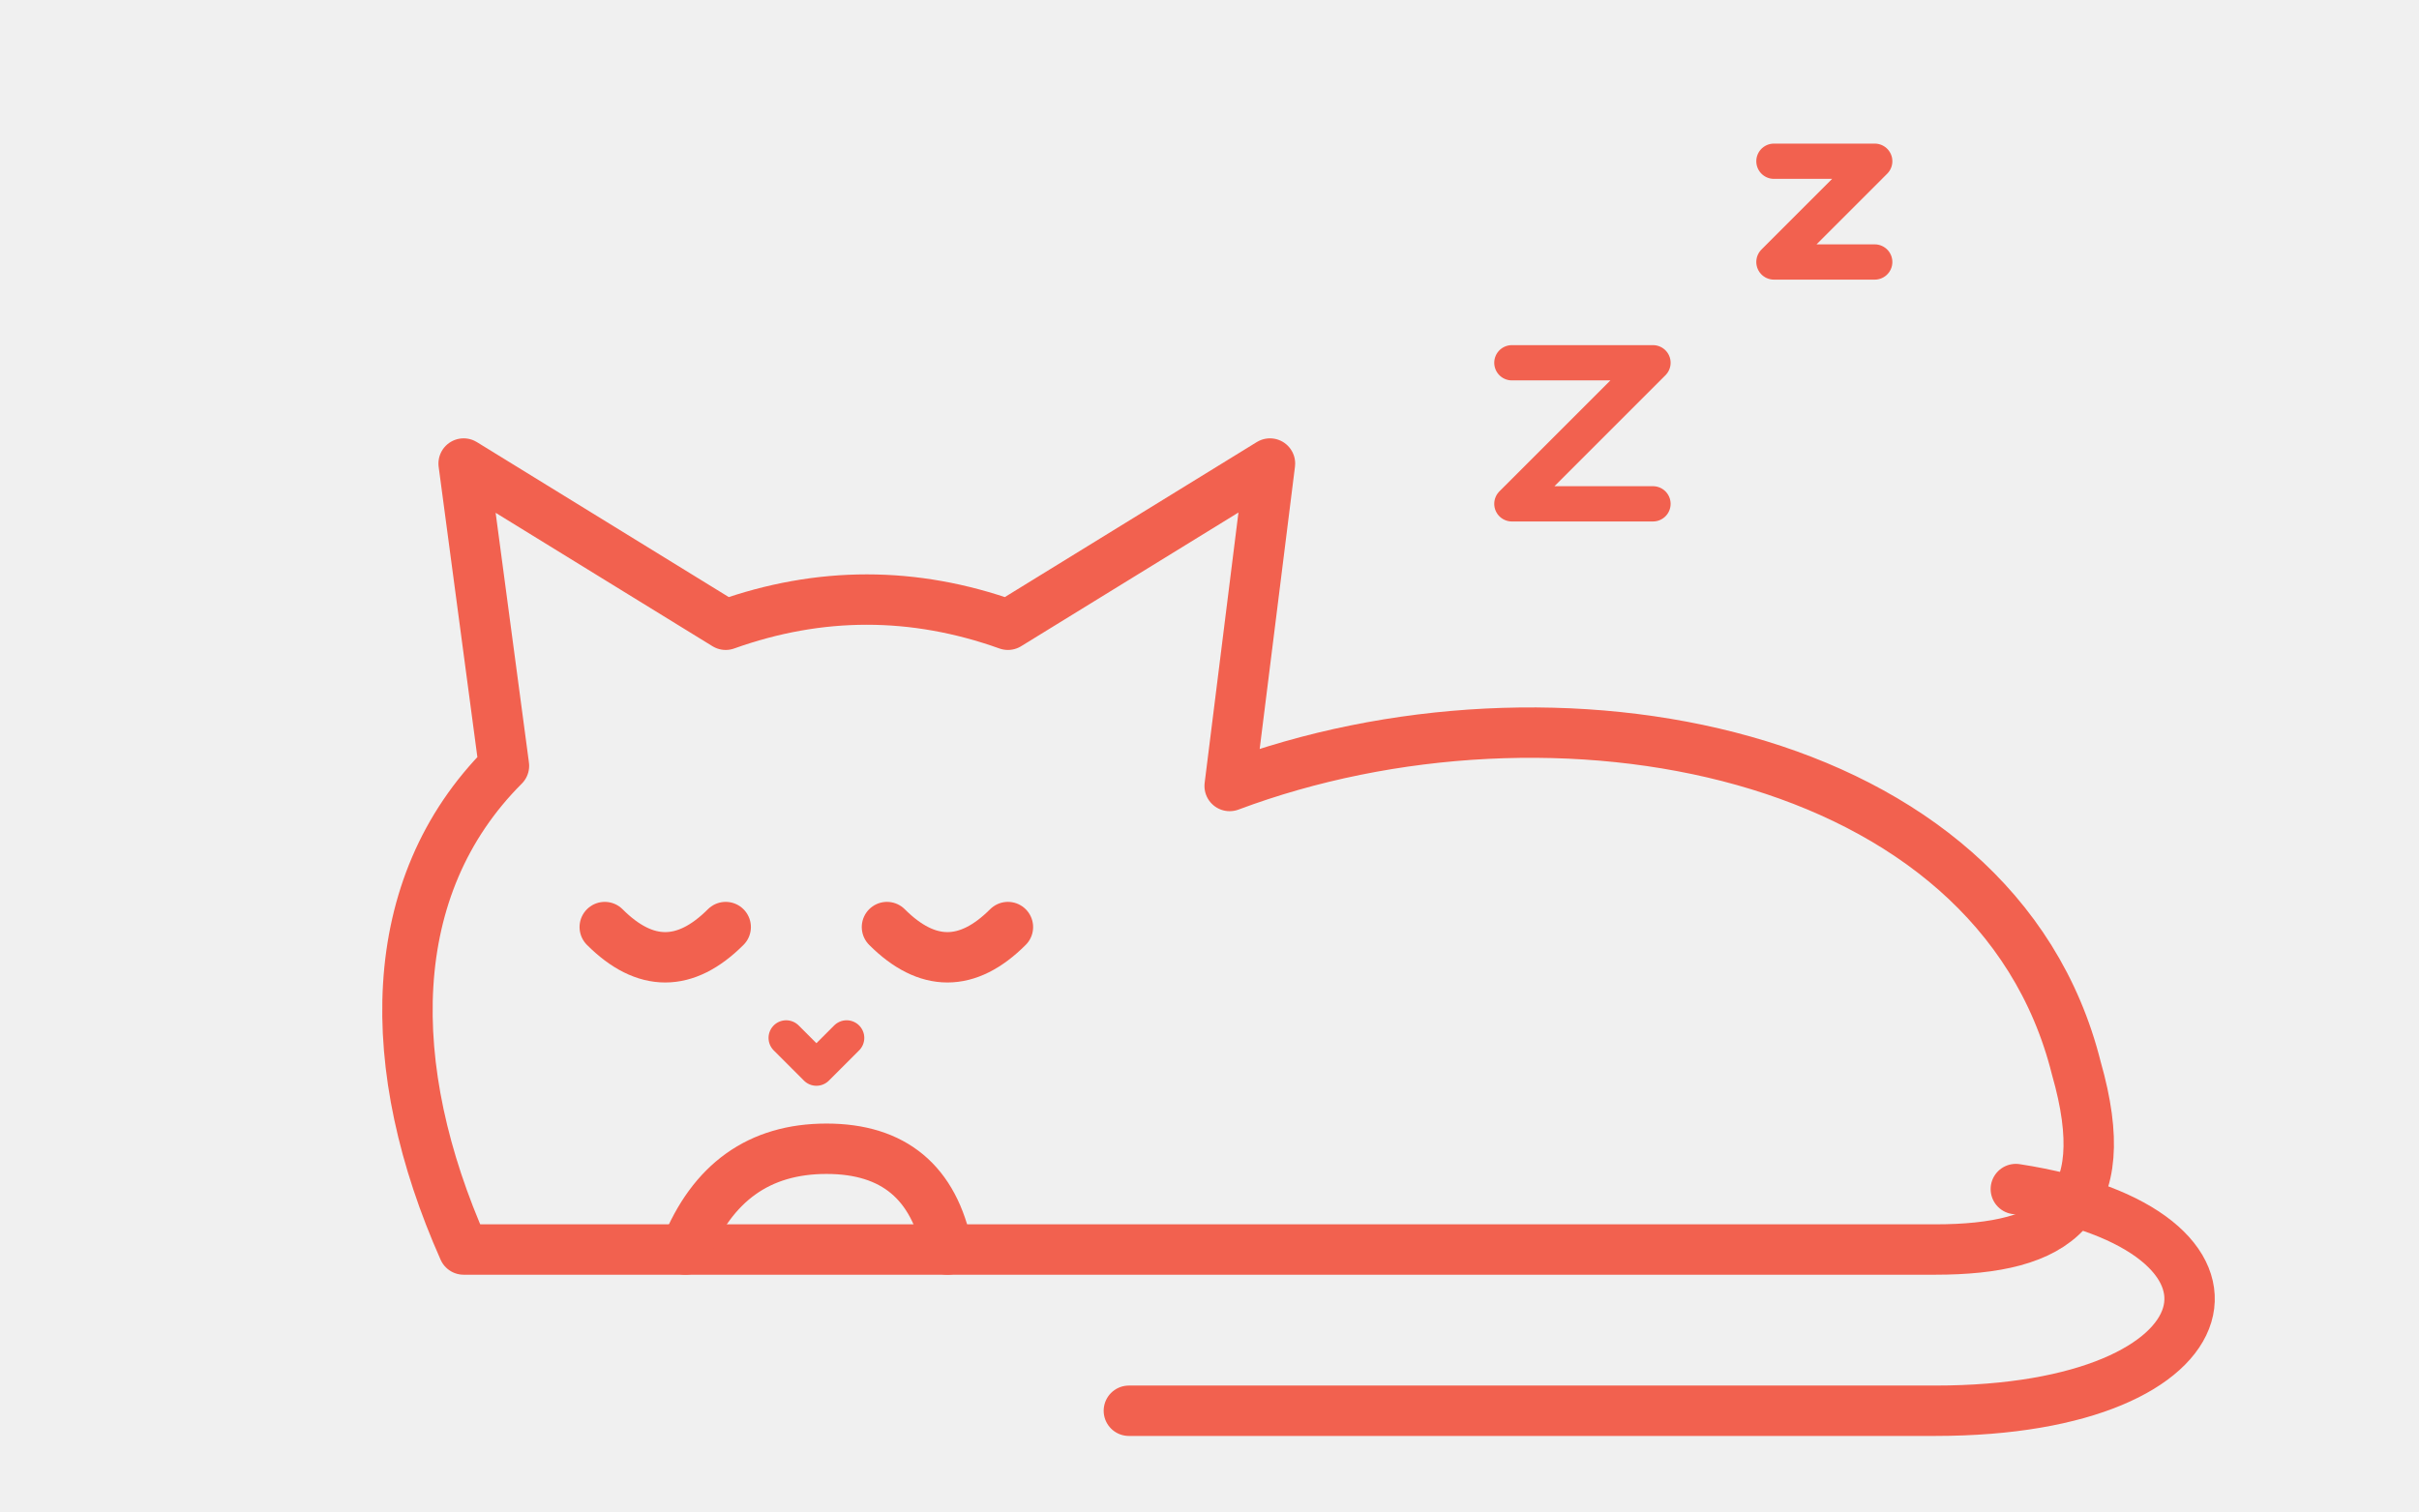
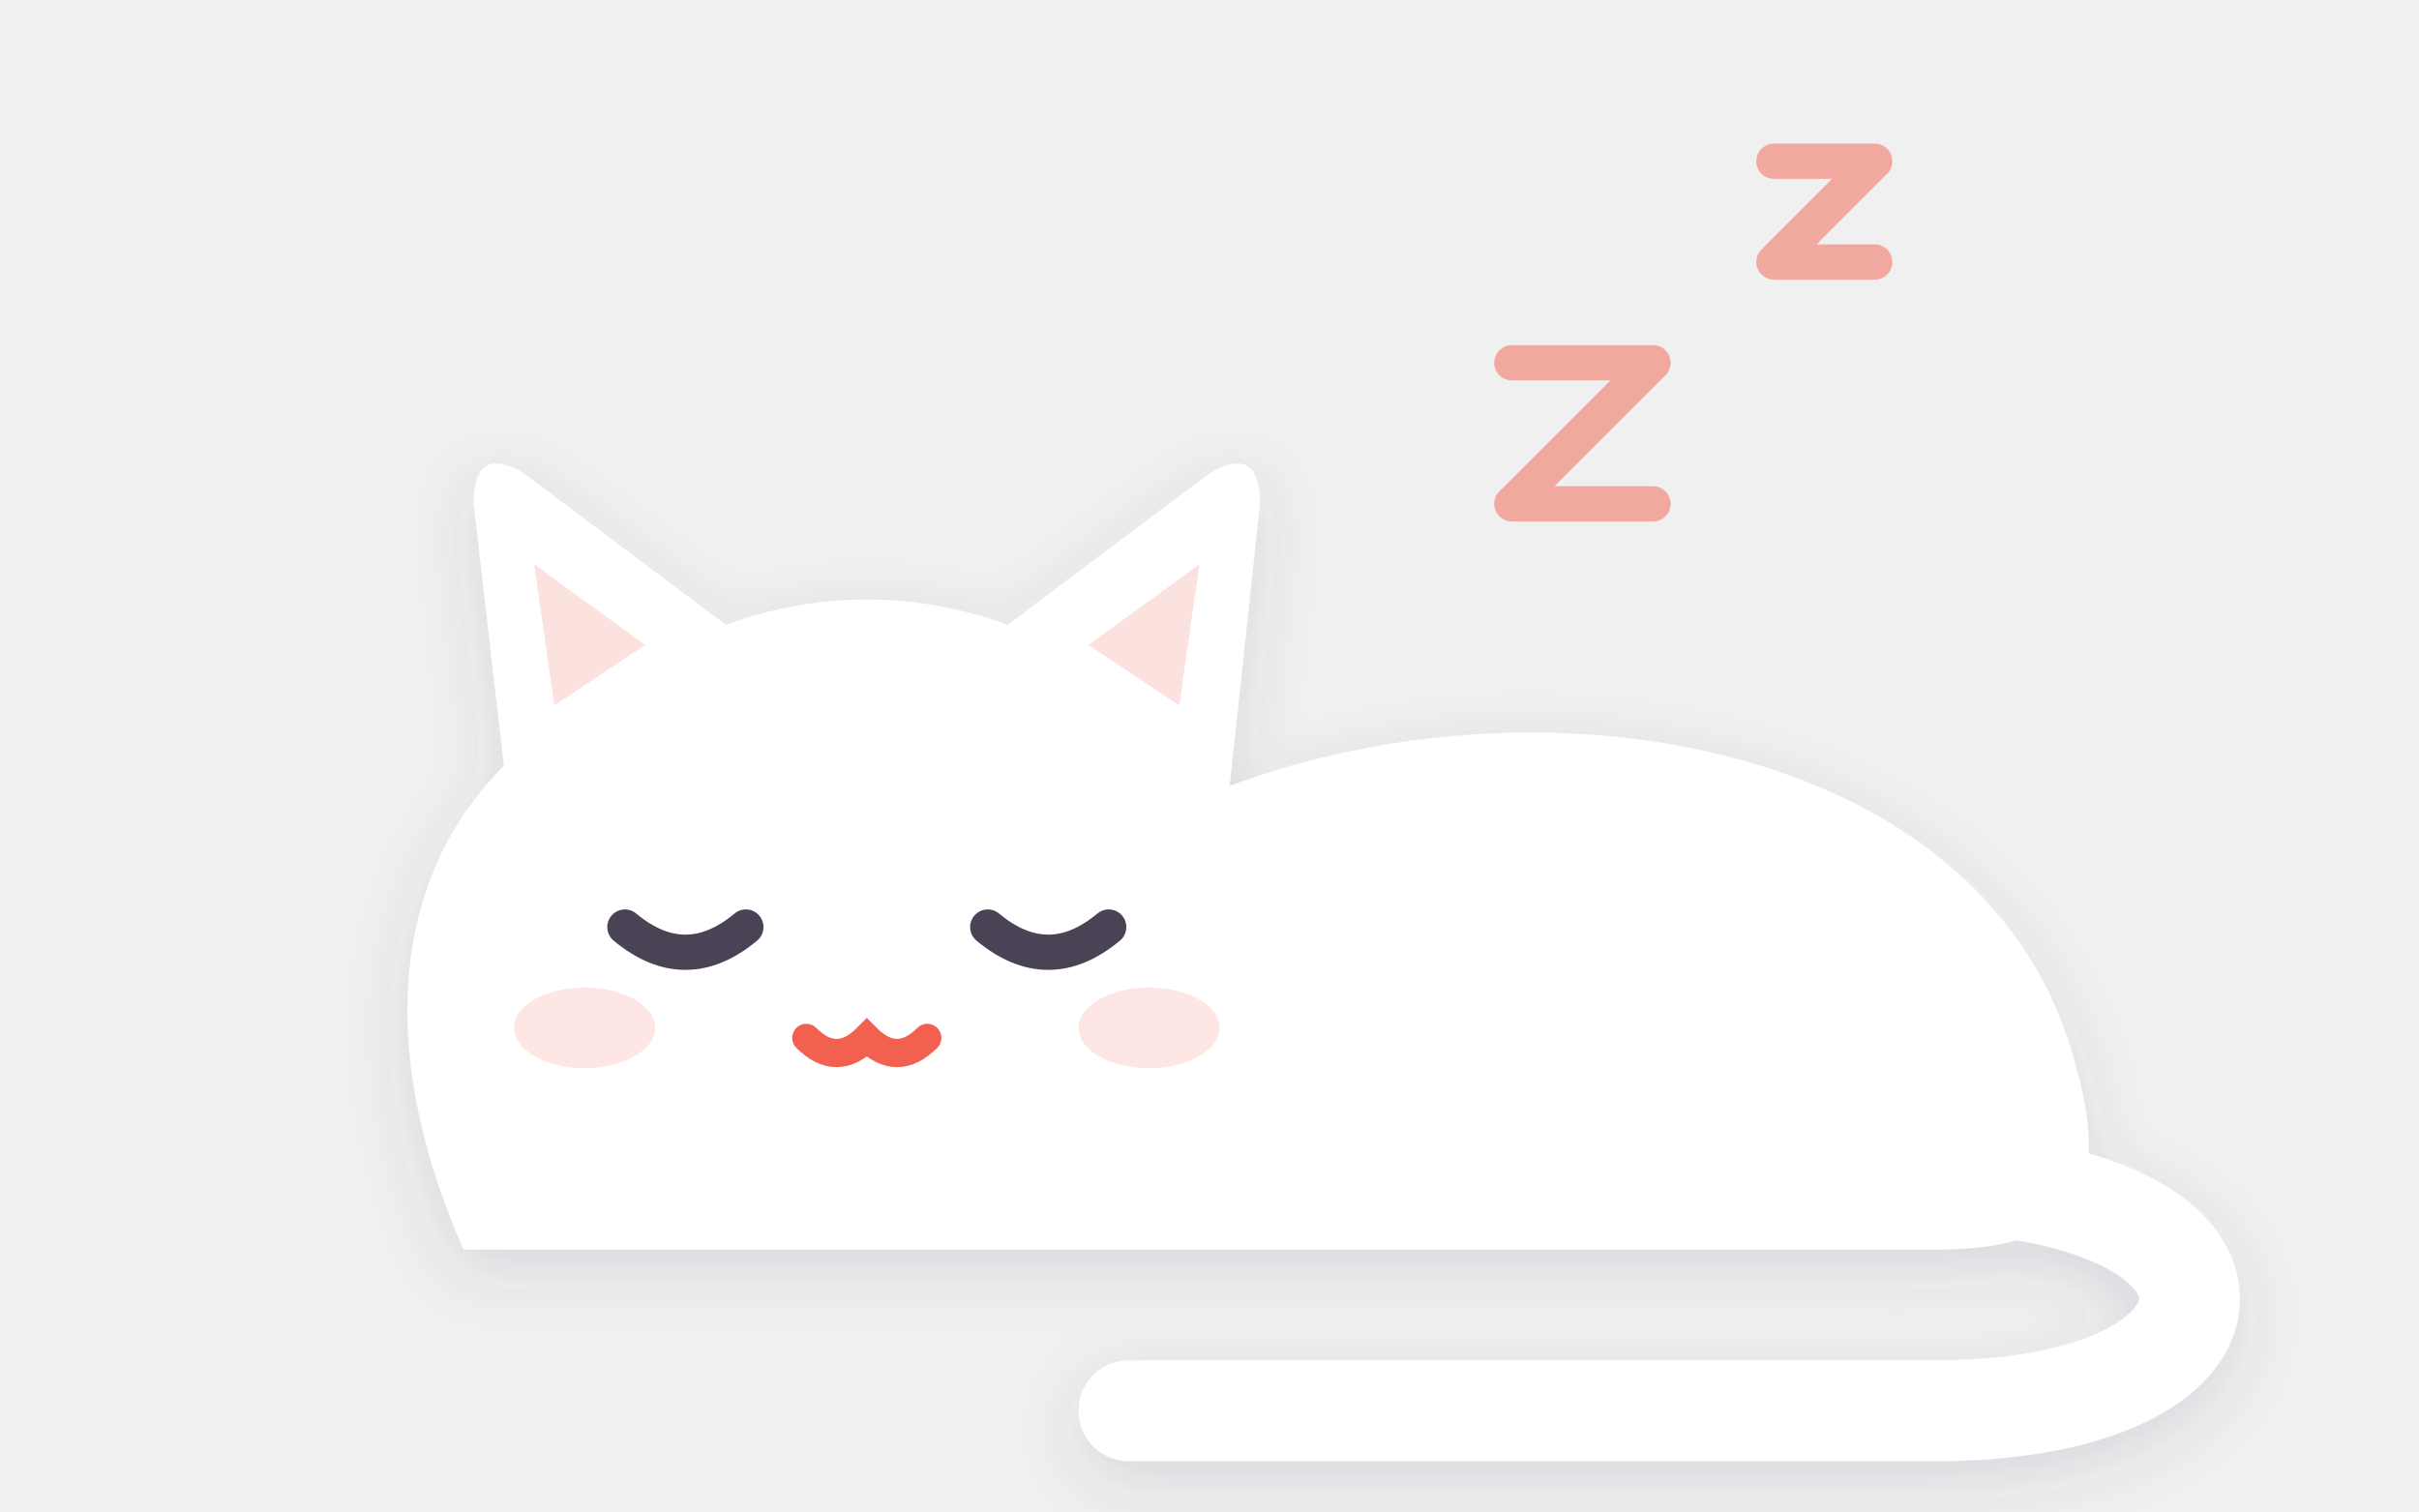
- <svg xmlns="http://www.w3.org/2000/svg" viewBox="0 0 240 150" fill="none" stroke="#f2614f" stroke-width="5" stroke-linecap="round" stroke-linejoin="round">
-   <path d="M46,124 C38,106 38,88 50,76 L46,46 L72,62 Q86,57 100,62 L126,46 L122,78 C154,66 198,74 206,106 C210,120 204,124 192,124 Z" />
-   <path d="M200,118 C226,122 222,140 192,140 L112,140" />
-   <path d="M68,124 Q72,114 82,114 Q92,114 94,124" />
-   <path d="M60,92 Q66,98 72,92 M88,92 Q94,98 100,92" />
-   <path d="M78,103 L81,106 L84,103" stroke-width="3.5" />
-   <path d="M150,36 H164 L150,50 H164 M176,16 H186 L176,26 H186" stroke-width="3.5" />
+ <svg xmlns="http://www.w3.org/2000/svg" viewBox="0 0 240 150">
+   <defs>
+     <filter id="s" x="-20%" y="-20%" width="140%" height="140%">
+       <feDropShadow dx="0" dy="2" stdDeviation="3" flood-color="#5a4670" flood-opacity="0.14" />
+     </filter>
+   </defs>
+   <g filter="url(#s)">
+     <path d="M200,118 C226,122 222,140 192,140 L112,140" fill="none" stroke="#ffffff" stroke-width="10" stroke-linecap="round" />
+     <path d="M46,124 C38,106 38,88 50,76 L47,50 Q47,44 52,47 L72,62 Q86,57 100,62 L120,47 Q125,44 125,50 L122,78 C154,66 198,74 206,106 C210,120 204,124 192,124 Z" fill="#ffffff" />
+   </g>
+   <path d="M53,56 L64,64 L55,70 Z M119,56 L108,64 L117,70 Z" fill="#f2614f" fill-opacity="0.18" />
+   <ellipse cx="58" cy="102" rx="7" ry="4" fill="#f2614f" fill-opacity="0.16" />
+   <ellipse cx="114" cy="102" rx="7" ry="4" fill="#f2614f" fill-opacity="0.16" />
+   <path d="M62,92 Q68,97 74,92 M98,92 Q104,97 110,92" fill="none" stroke="#4a4356" stroke-width="3.5" stroke-linecap="round" />
+   <path d="M80,103 Q83,106 86,103 Q89,106 92,103" fill="none" stroke="#f2614f" stroke-width="2.8" stroke-linecap="round" />
+   <path d="M150,36 H164 L150,50 H164 M176,16 H186 L176,26 H186" fill="none" stroke="#f2614f" stroke-opacity="0.5" stroke-width="3.5" stroke-linecap="round" stroke-linejoin="round" />
</svg>
